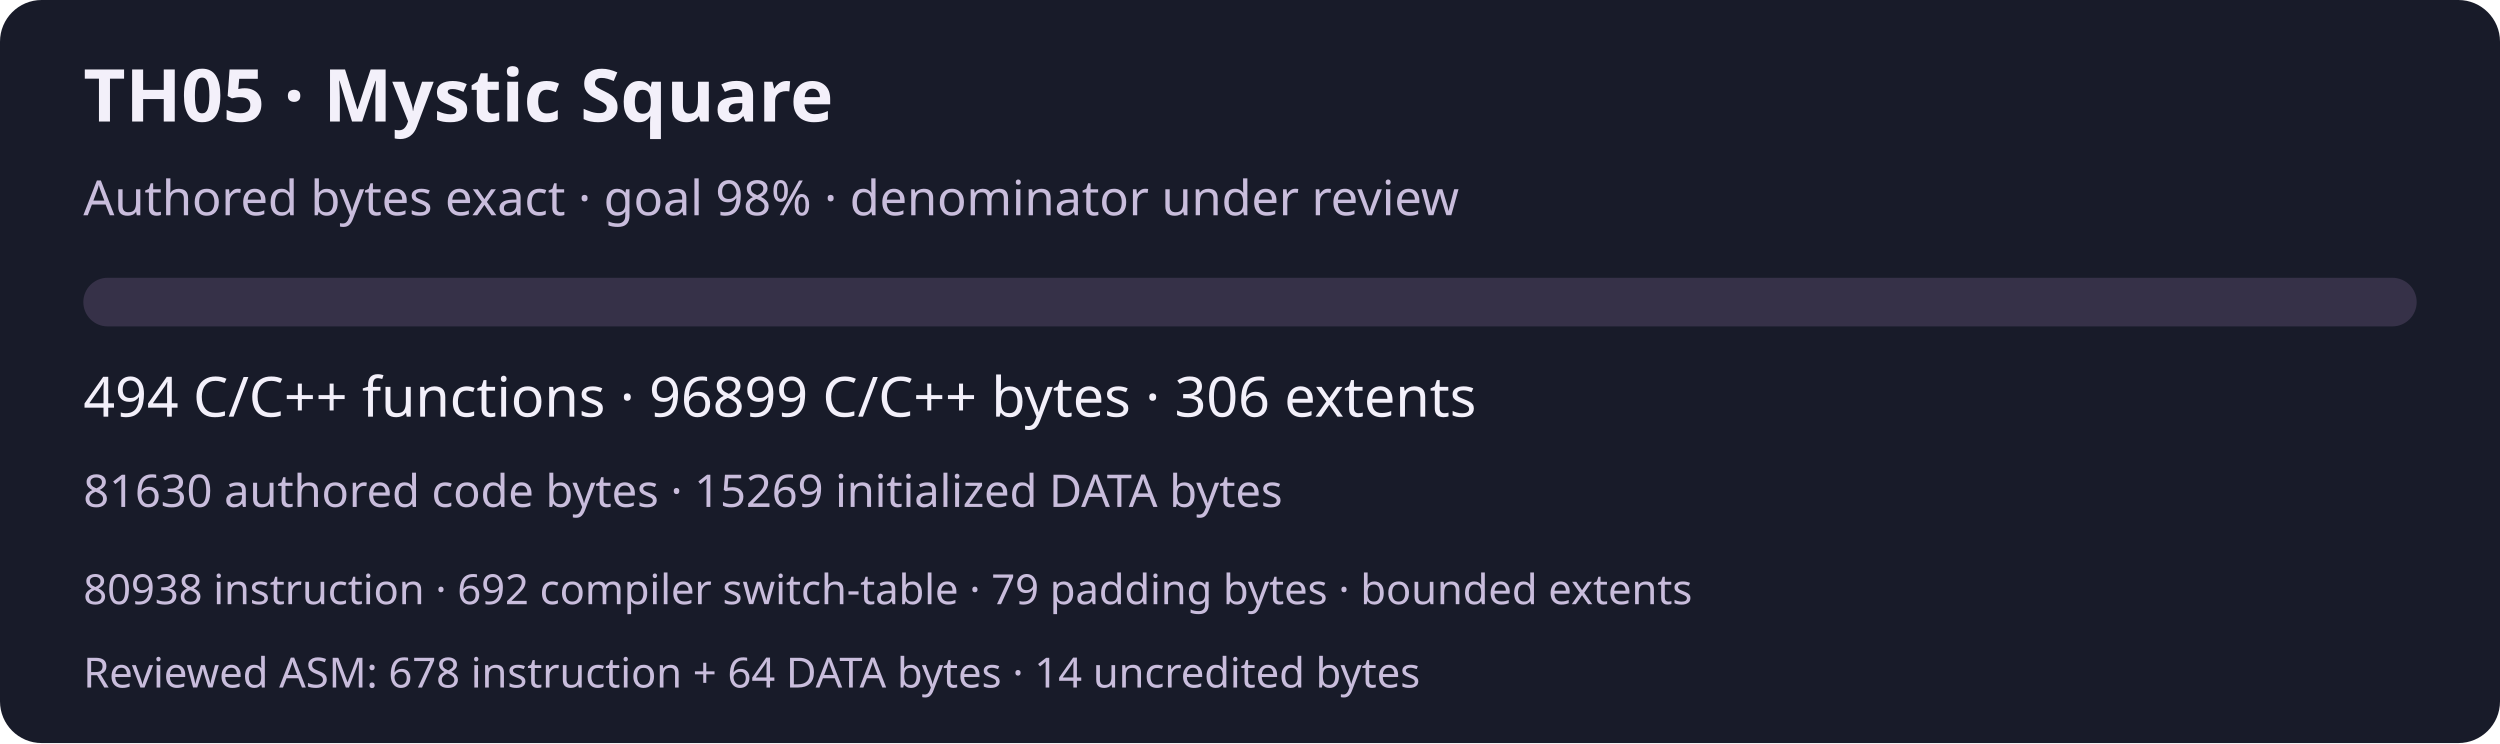
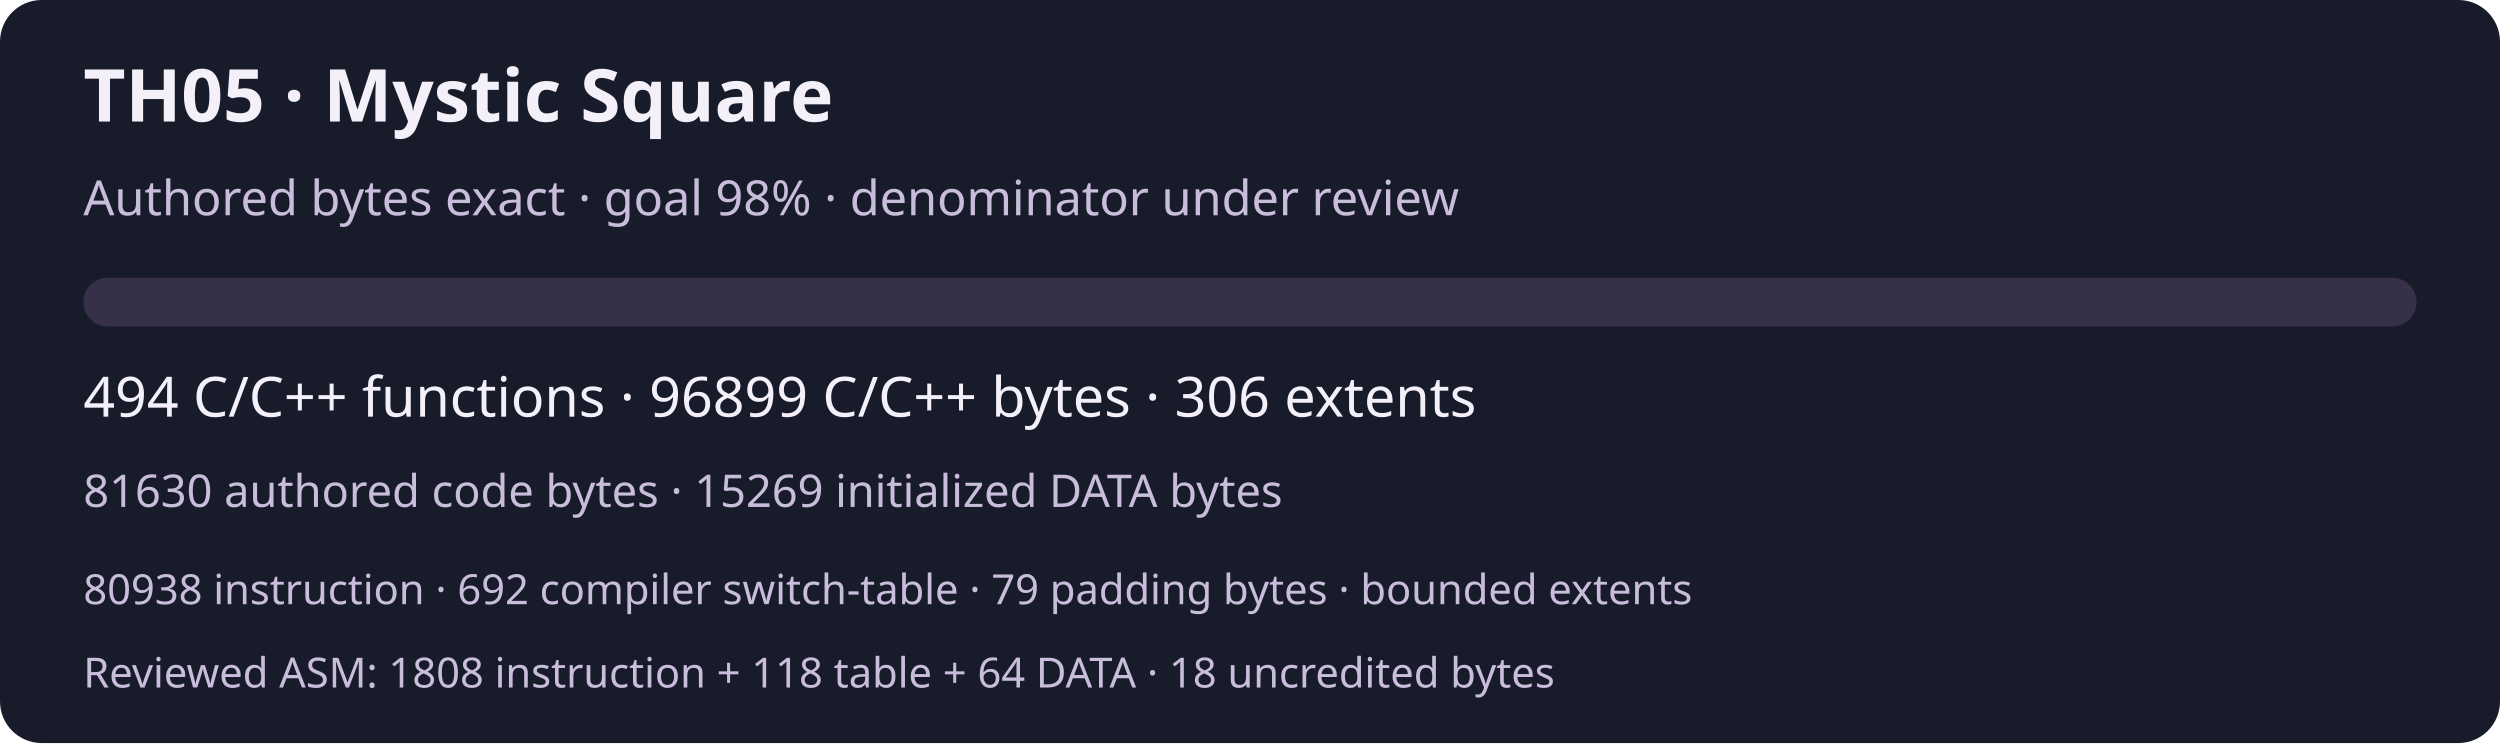
<svg xmlns="http://www.w3.org/2000/svg" width="720" height="214" viewBox="0 0 720 214" role="img" aria-labelledby="title desc">
  <rect width="720" height="214" rx="12" fill="#181b29" />
  <g font-family="system-ui,sans-serif" fill="#f3f0fa">
    <text x="24" y="35" font-size="21" font-weight="600">TH05 · Mystic Square</text>
    <text x="24" y="62" font-size="14" fill="#c9bddc">Authored bytes exact · goal 98% · denominator under review</text>
    <rect x="24" y="80" width="672" height="14" rx="7" fill="#363148" />
    <text x="24" y="120" font-size="16">494 C/C++ functions · 96899 C/C++ bytes · 306 extents</text>
    <text x="24" y="146" font-size="13" fill="#c9bddc">81630 authored code bytes · 15269 initialized DATA bytes</text>
    <text x="24" y="174" font-size="12" fill="#c9bddc">80938 instruction · 692 compiler switch-table · 79 padding bytes · bounded extents</text>
-     <text x="24" y="198" font-size="12" fill="#c9bddc">Reviewed ASM: 678 instruction + 64 DATA bytes · 14 uncredited bytes</text>
+     <text x="24" y="198" font-size="12" fill="#c9bddc">Reviewed ASM: 1808 instruction + 118 table + 64 DATA · 18 uncredited bytes</text>
  </g>
</svg>
